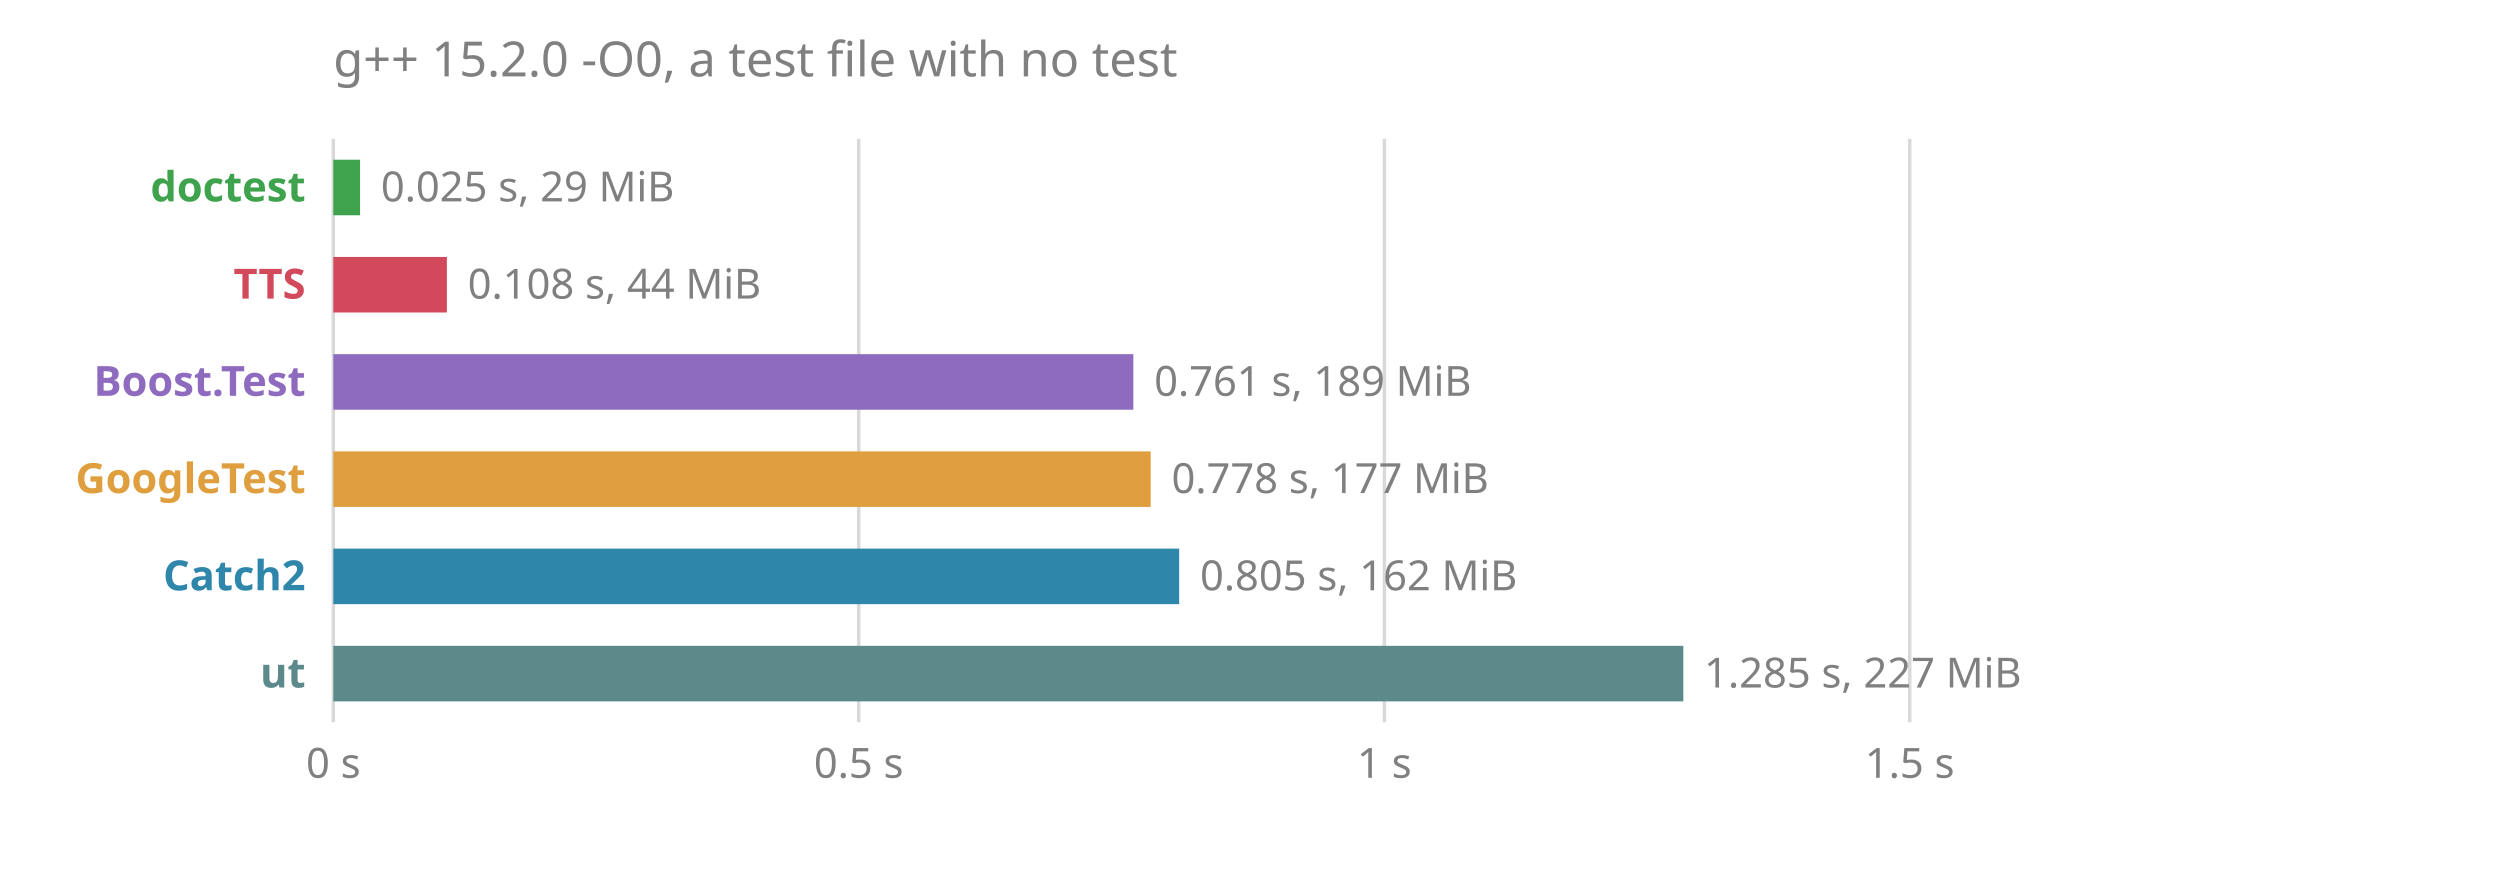
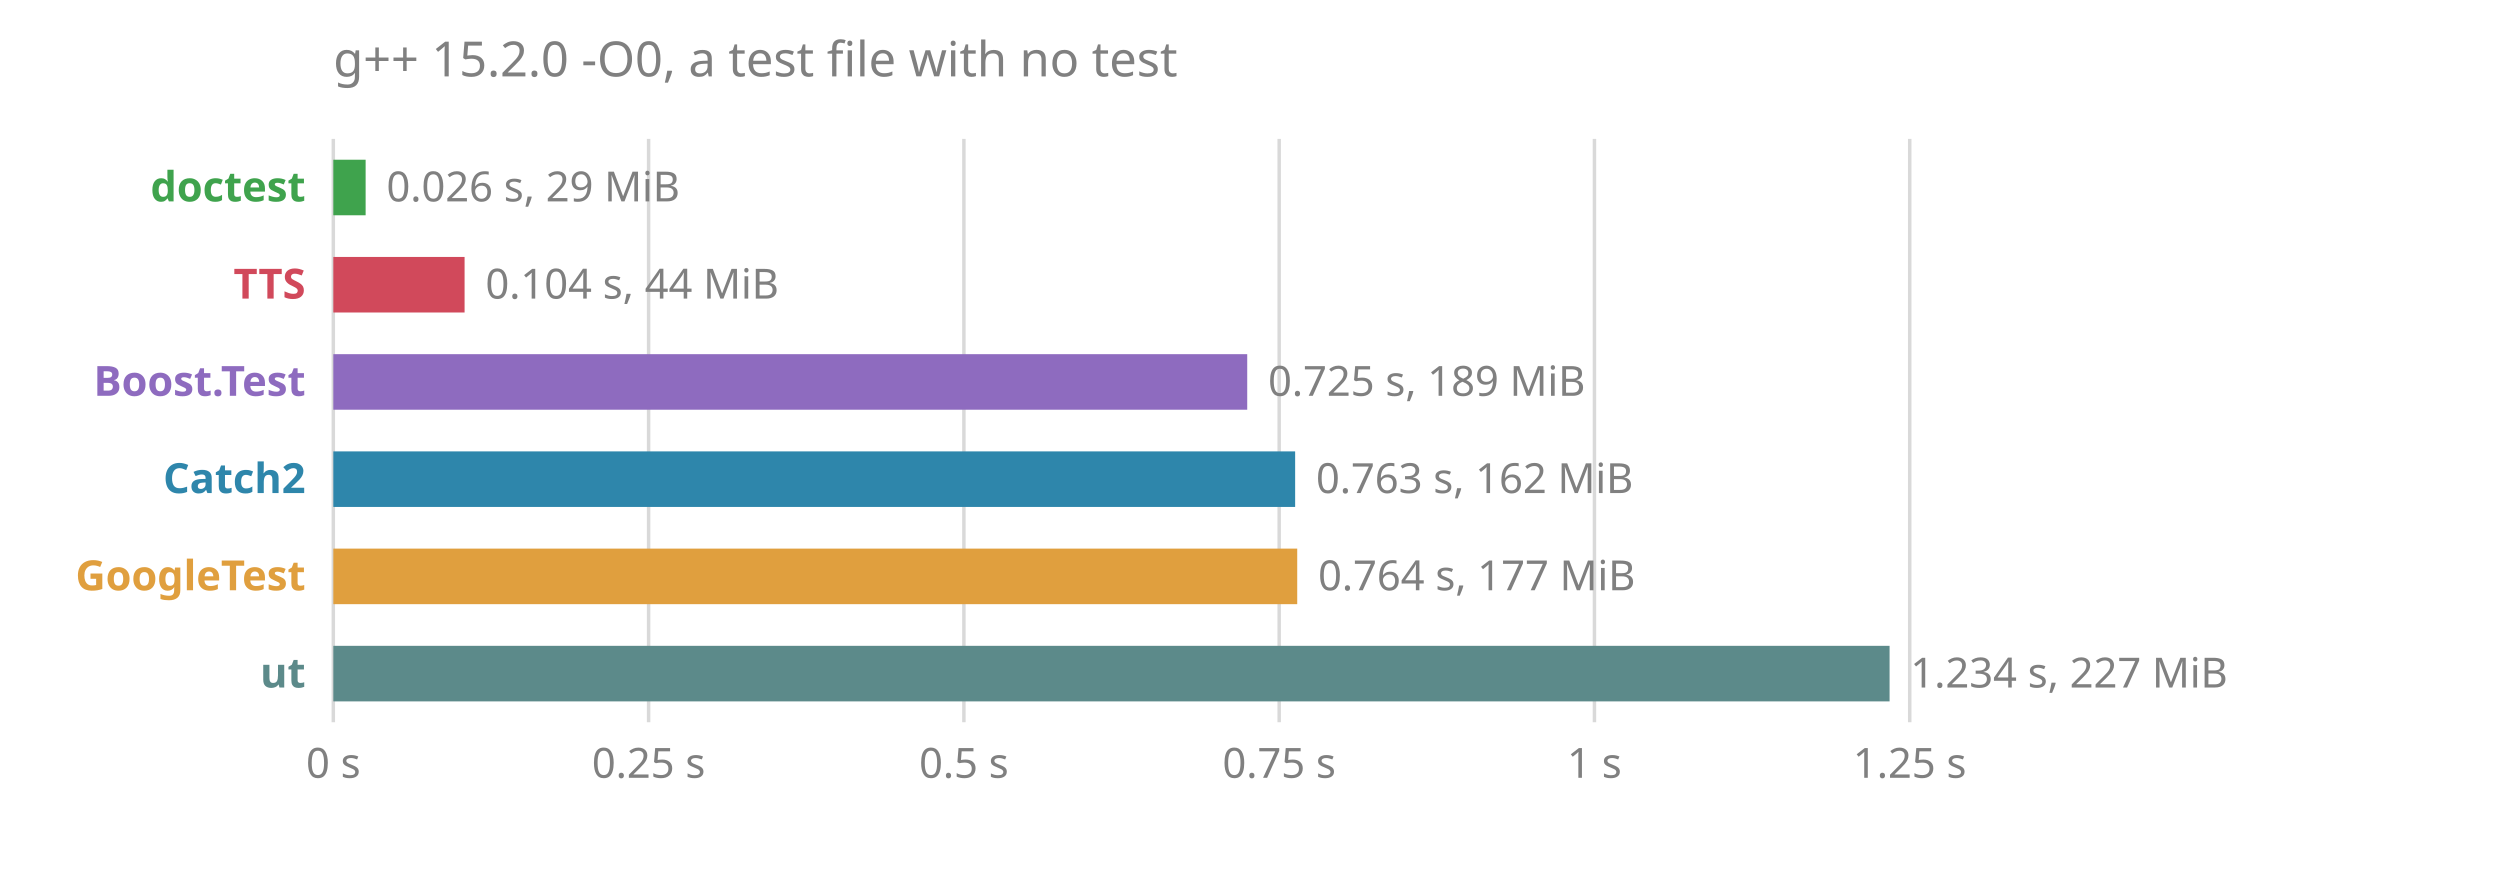
<svg xmlns="http://www.w3.org/2000/svg" viewBox="0 0 720 252" font-family="sans-serif" font-size="12">
  <text x="96" y="22" fill="#808080" font-size="14">g++ 15.2.0 -O0, a test file with no test</text>
  <line x1="96.0" x2="96.0" y1="40" y2="208" stroke="#808080" stroke-opacity="0.3" />
  <text x="96.0" y="224" fill="#808080" text-anchor="middle">0 s</text>
-   <line x1="247.3" x2="247.3" y1="40" y2="208" stroke="#808080" stroke-opacity="0.3" />
-   <text x="247.3" y="224" fill="#808080" text-anchor="middle">0.5 s</text>
-   <line x1="398.7" x2="398.7" y1="40" y2="208" stroke="#808080" stroke-opacity="0.3" />
-   <text x="398.7" y="224" fill="#808080" text-anchor="middle">1 s</text>
+   <line x1="186.8" x2="186.8" y1="40" y2="208" stroke="#808080" stroke-opacity="0.3" />
+   <text x="186.8" y="224" fill="#808080" text-anchor="middle">0.25 s</text>
+   <line x1="277.6" x2="277.6" y1="40" y2="208" stroke="#808080" stroke-opacity="0.3" />
+   <text x="277.6" y="224" fill="#808080" text-anchor="middle">0.5 s</text>
+   <line x1="368.4" x2="368.4" y1="40" y2="208" stroke="#808080" stroke-opacity="0.3" />
+   <text x="368.4" y="224" fill="#808080" text-anchor="middle">0.75 s</text>
+   <line x1="459.2" x2="459.2" y1="40" y2="208" stroke="#808080" stroke-opacity="0.3" />
+   <text x="459.2" y="224" fill="#808080" text-anchor="middle">1 s</text>
  <line x1="550.0" x2="550.0" y1="40" y2="208" stroke="#808080" stroke-opacity="0.3" />
-   <text x="550.0" y="224" fill="#808080" text-anchor="middle">1.5 s</text>
+   <text x="550.0" y="224" fill="#808080" text-anchor="middle">1.25 s</text>
  <text x="88" y="58" fill="#3fa34d" font-weight="bold" text-anchor="end">doctest</text>
-   <rect x="96" y="46" width="7.7" height="16" fill="#3fa34d" />
-   <text x="109.7" y="58" fill="#808080">0.025 s, 29 MiB</text>
+   <rect x="96" y="46" width="9.3" height="16" fill="#3fa34d" />
+   <text x="111.3" y="58" fill="#808080">0.026 s, 29 MiB</text>
  <text x="88" y="86" fill="#d1495b" font-weight="bold" text-anchor="end">TTS</text>
-   <rect x="96" y="74" width="32.7" height="16" fill="#d1495b" />
-   <text x="134.7" y="86" fill="#808080">0.108 s, 44 MiB</text>
+   <rect x="96" y="74" width="37.8" height="16" fill="#d1495b" />
+   <text x="139.8" y="86" fill="#808080">0.104 s, 44 MiB</text>
  <text x="88" y="114" fill="#8e6bbf" font-weight="bold" text-anchor="end">Boost.Test</text>
-   <rect x="96" y="102" width="230.4" height="16" fill="#8e6bbf" />
-   <text x="332.4" y="114" fill="#808080">0.761 s, 189 MiB</text>
-   <text x="88" y="142" fill="#e09f3e" font-weight="bold" text-anchor="end">GoogleTest</text>
-   <rect x="96" y="130" width="235.4" height="16" fill="#e09f3e" />
-   <text x="337.4" y="142" fill="#808080">0.778 s, 177 MiB</text>
-   <text x="88" y="170" fill="#2e86ab" font-weight="bold" text-anchor="end">Catch2</text>
-   <rect x="96" y="158" width="243.6" height="16" fill="#2e86ab" />
-   <text x="345.6" y="170" fill="#808080">0.805 s, 162 MiB</text>
+   <rect x="96" y="102" width="263.2" height="16" fill="#8e6bbf" />
+   <text x="365.2" y="114" fill="#808080">0.725 s, 189 MiB</text>
+   <text x="88" y="142" fill="#2e86ab" font-weight="bold" text-anchor="end">Catch2</text>
+   <rect x="96" y="130" width="277.0" height="16" fill="#2e86ab" />
+   <text x="379.0" y="142" fill="#808080">0.763 s, 162 MiB</text>
+   <text x="88" y="170" fill="#e09f3e" font-weight="bold" text-anchor="end">GoogleTest</text>
+   <rect x="96" y="158" width="277.6" height="16" fill="#e09f3e" />
+   <text x="379.6" y="170" fill="#808080">0.764 s, 177 MiB</text>
  <text x="88" y="198" fill="#5c8a8a" font-weight="bold" text-anchor="end">ut</text>
-   <rect x="96" y="186" width="388.8" height="16" fill="#5c8a8a" />
-   <text x="490.8" y="198" fill="#808080">1.285 s, 227 MiB</text>
+   <rect x="96" y="186" width="448.2" height="16" fill="#5c8a8a" />
+   <text x="550.2" y="198" fill="#808080">1.234 s, 227 MiB</text>
</svg>
